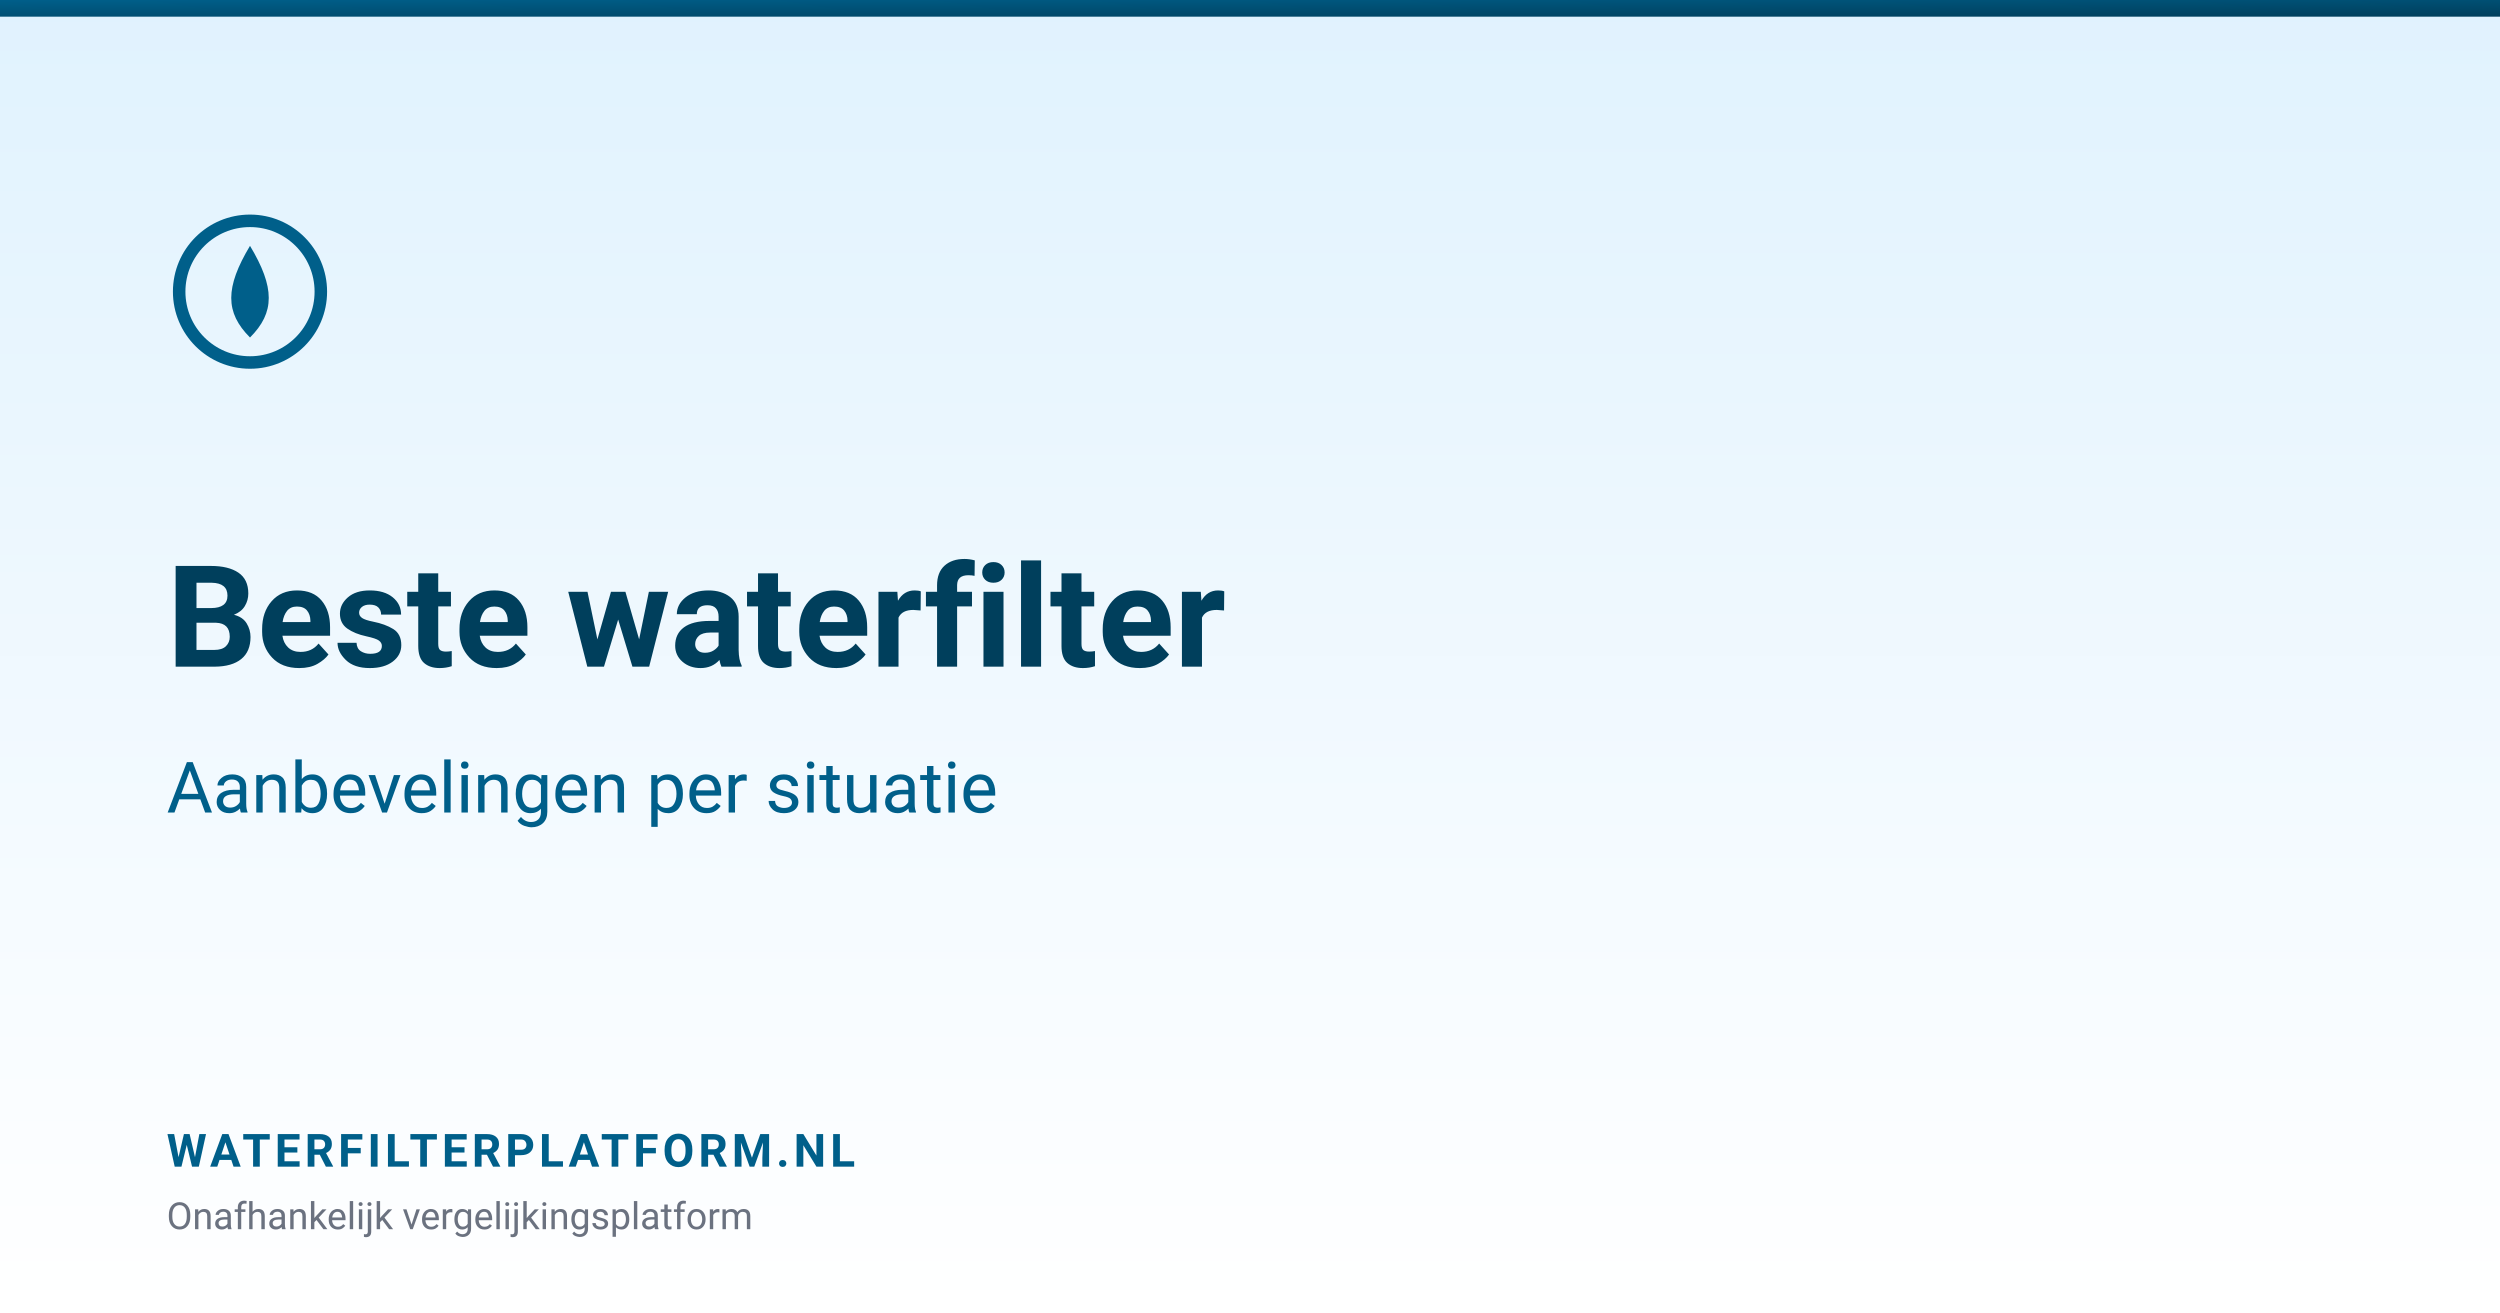
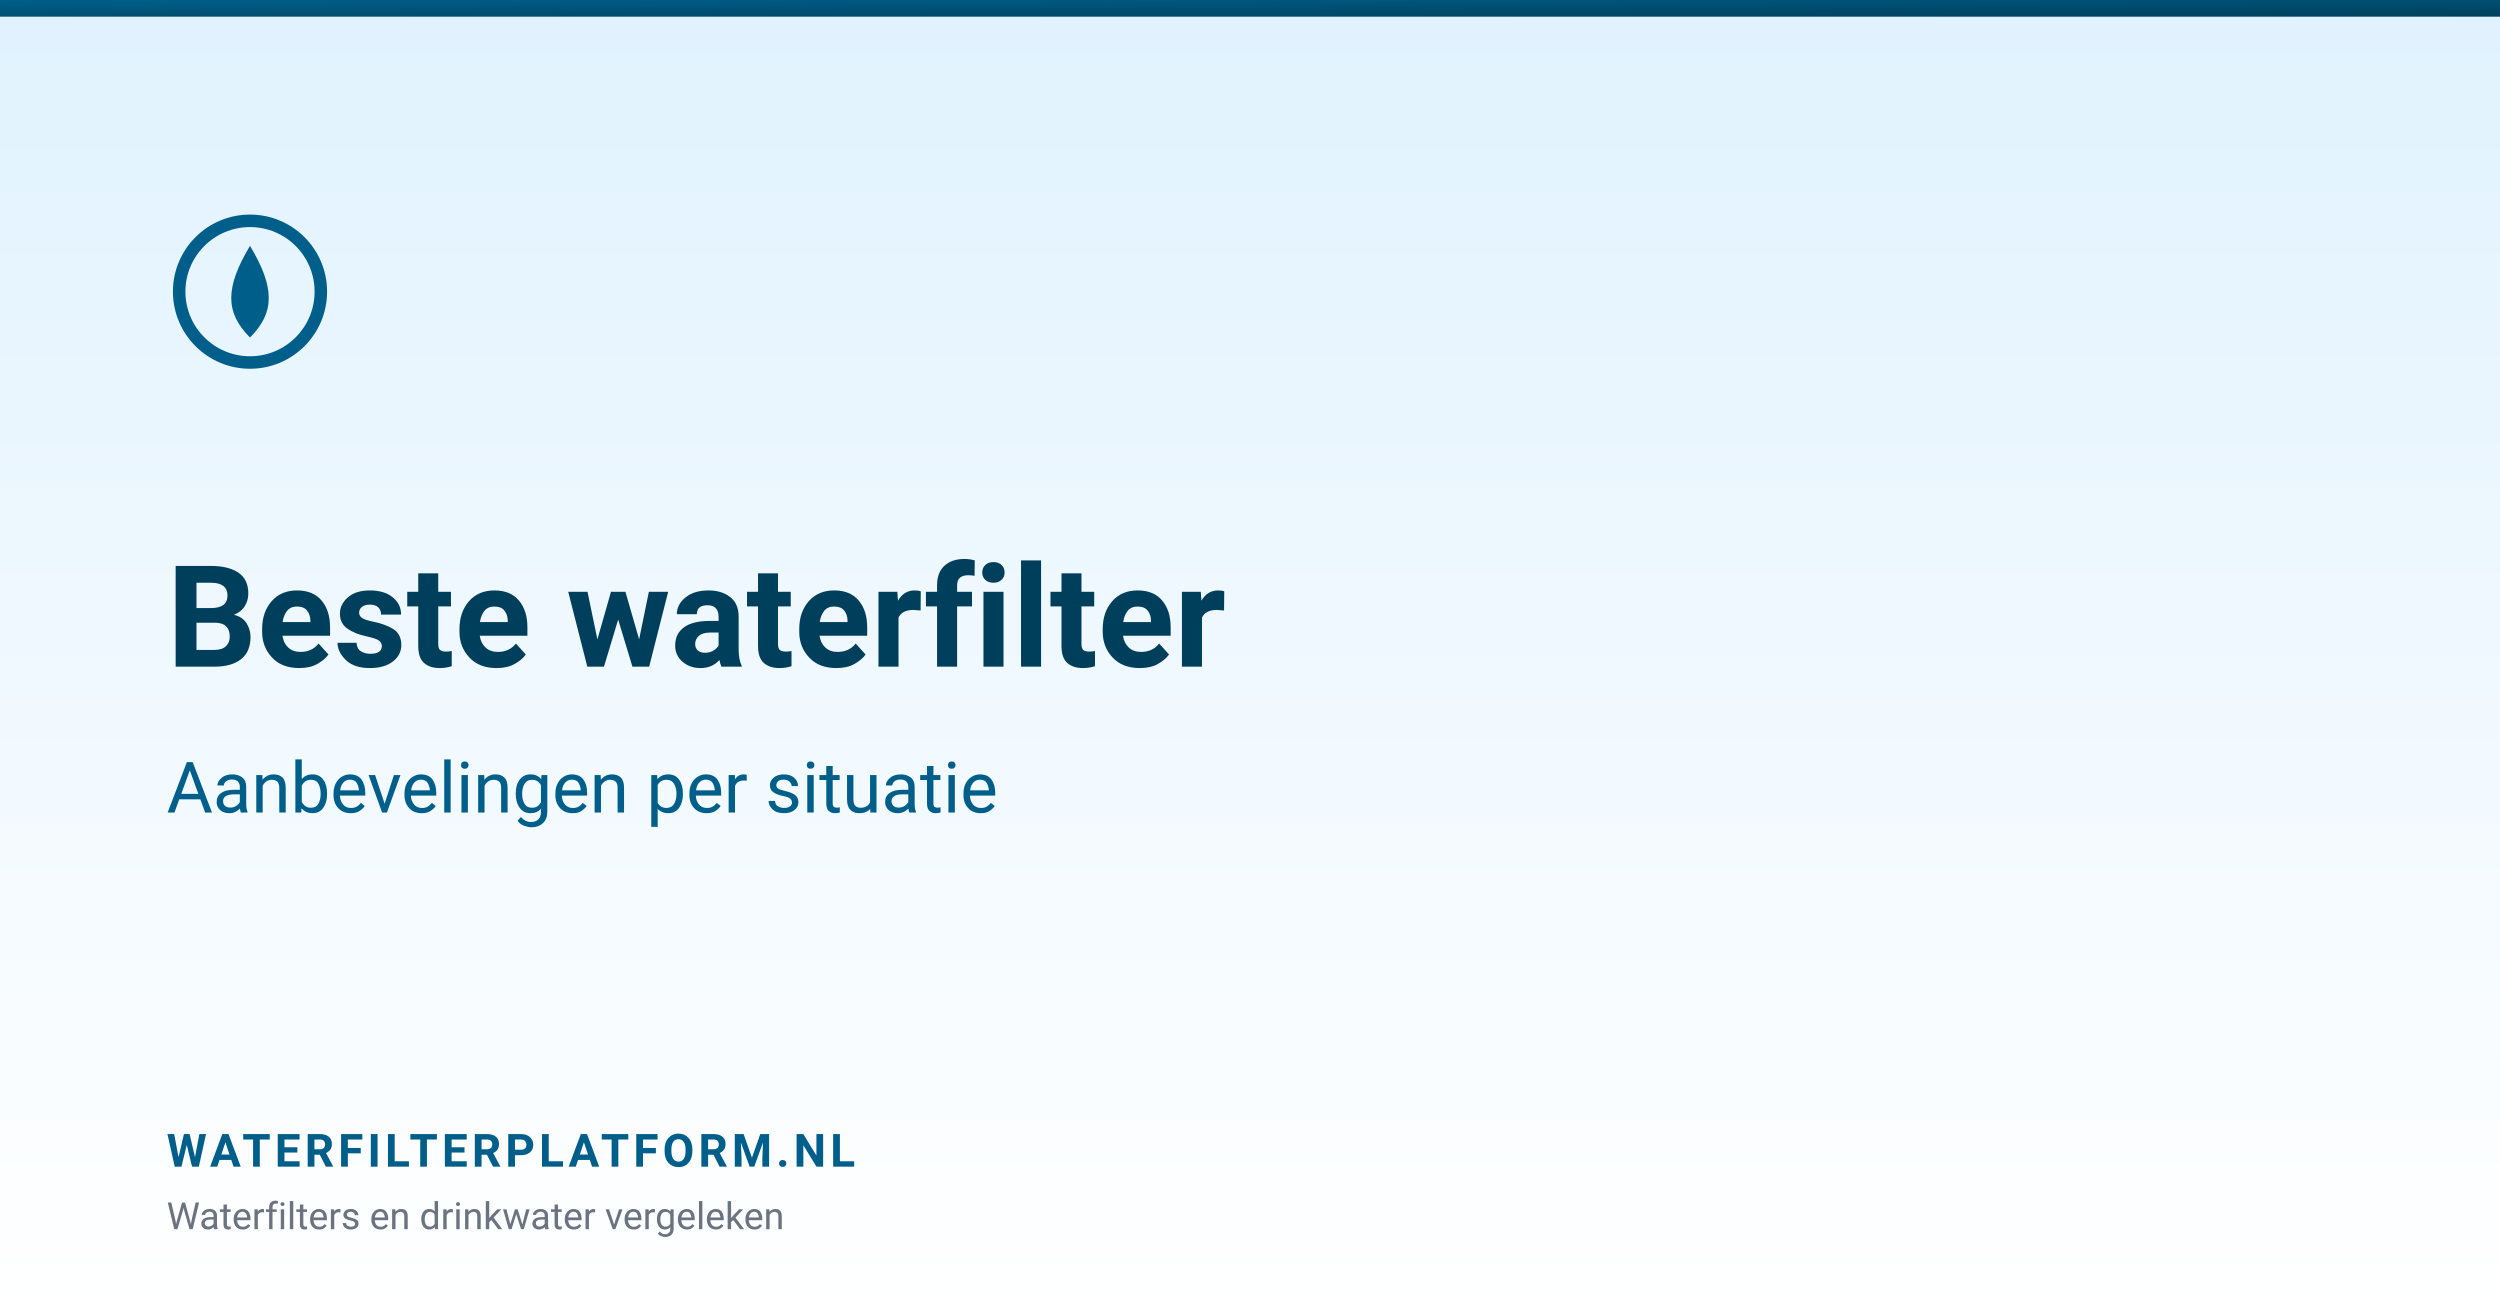
<svg xmlns="http://www.w3.org/2000/svg" viewBox="0 0 1200 630" width="1200" height="630">
  <defs>
    <linearGradient id="bg" x1="0" y1="0" x2="0" y2="1">
      <stop offset="0%" stop-color="#E0F2FE" />
      <stop offset="100%" stop-color="#FFFFFF" />
    </linearGradient>
    <linearGradient id="accent" x1="0" y1="0" x2="1" y2="1">
      <stop offset="0%" stop-color="#005F8A" />
      <stop offset="100%" stop-color="#003F5C" />
    </linearGradient>
  </defs>
  <rect width="1200" height="630" fill="url(#bg)" />
  <rect x="0" y="0" width="1200" height="8" fill="url(#accent)" />
  <g transform="translate(80, 100)">
    <circle cx="40" cy="40" r="34" fill="none" stroke="#005F8A" stroke-width="6" />
    <path d="M 40 18 C 28 38, 28 50, 40 62 C 52 50, 52 38, 40 18 Z" fill="#005F8A" />
  </g>
  <text x="80" y="320" font-family="system-ui, -apple-system, Segoe UI, Roboto, sans-serif" font-size="68" font-weight="700" fill="#003F5C">Beste waterfilter</text>
  <text x="80" y="390" font-family="system-ui, -apple-system, Segoe UI, Roboto, sans-serif" font-size="34" font-weight="400" fill="#005F8A">Aanbevelingen per situatie</text>
  <text x="80" y="560" font-family="system-ui, -apple-system, Segoe UI, Roboto, sans-serif" font-size="22" font-weight="600" fill="#005F8A" letter-spacing="2">WATERFILTERPLATFORM.NL</text>
-   <text x="80" y="590" font-family="system-ui, -apple-system, Segoe UI, Roboto, sans-serif" font-size="18" font-weight="400" fill="#6B7280">Onafhankelijk vergelijkingsplatform</text>
+   <text x="80" y="590" font-family="system-ui, -apple-system, Segoe UI, Roboto, sans-serif" font-size="18" font-weight="400" fill="#6B7280">Waterfilters en drinkwater vergeleken</text>
</svg>
